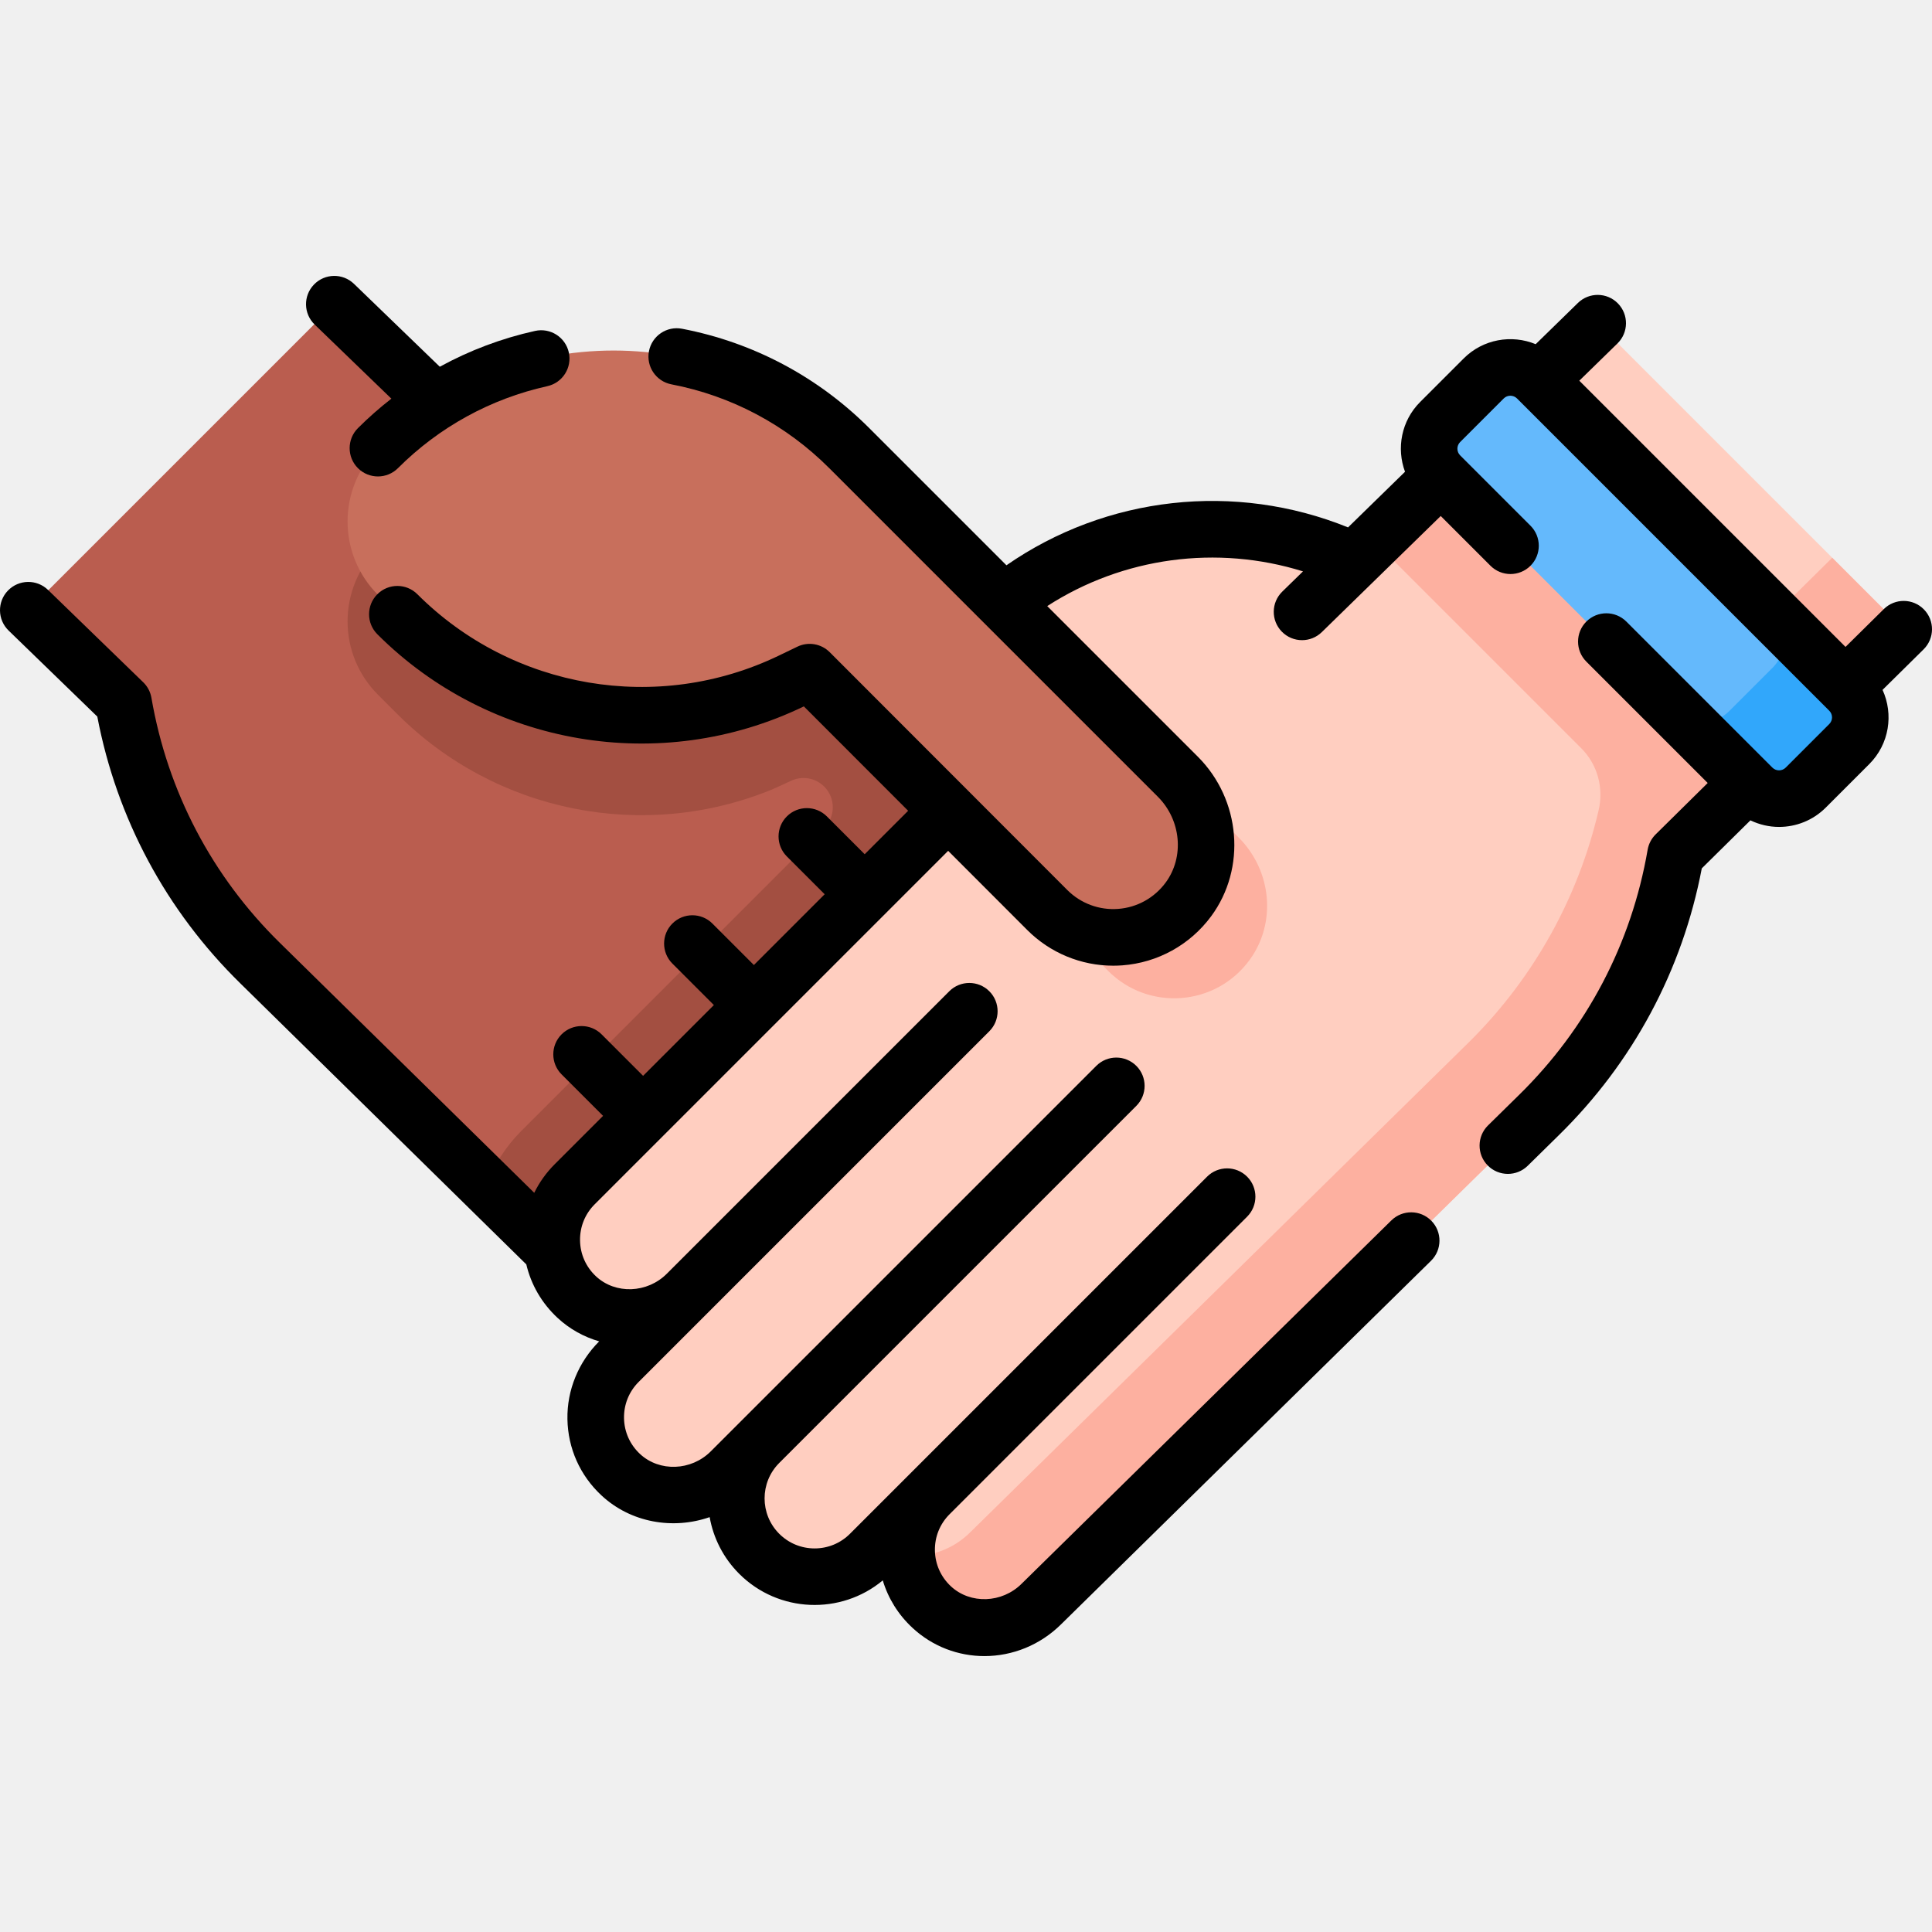
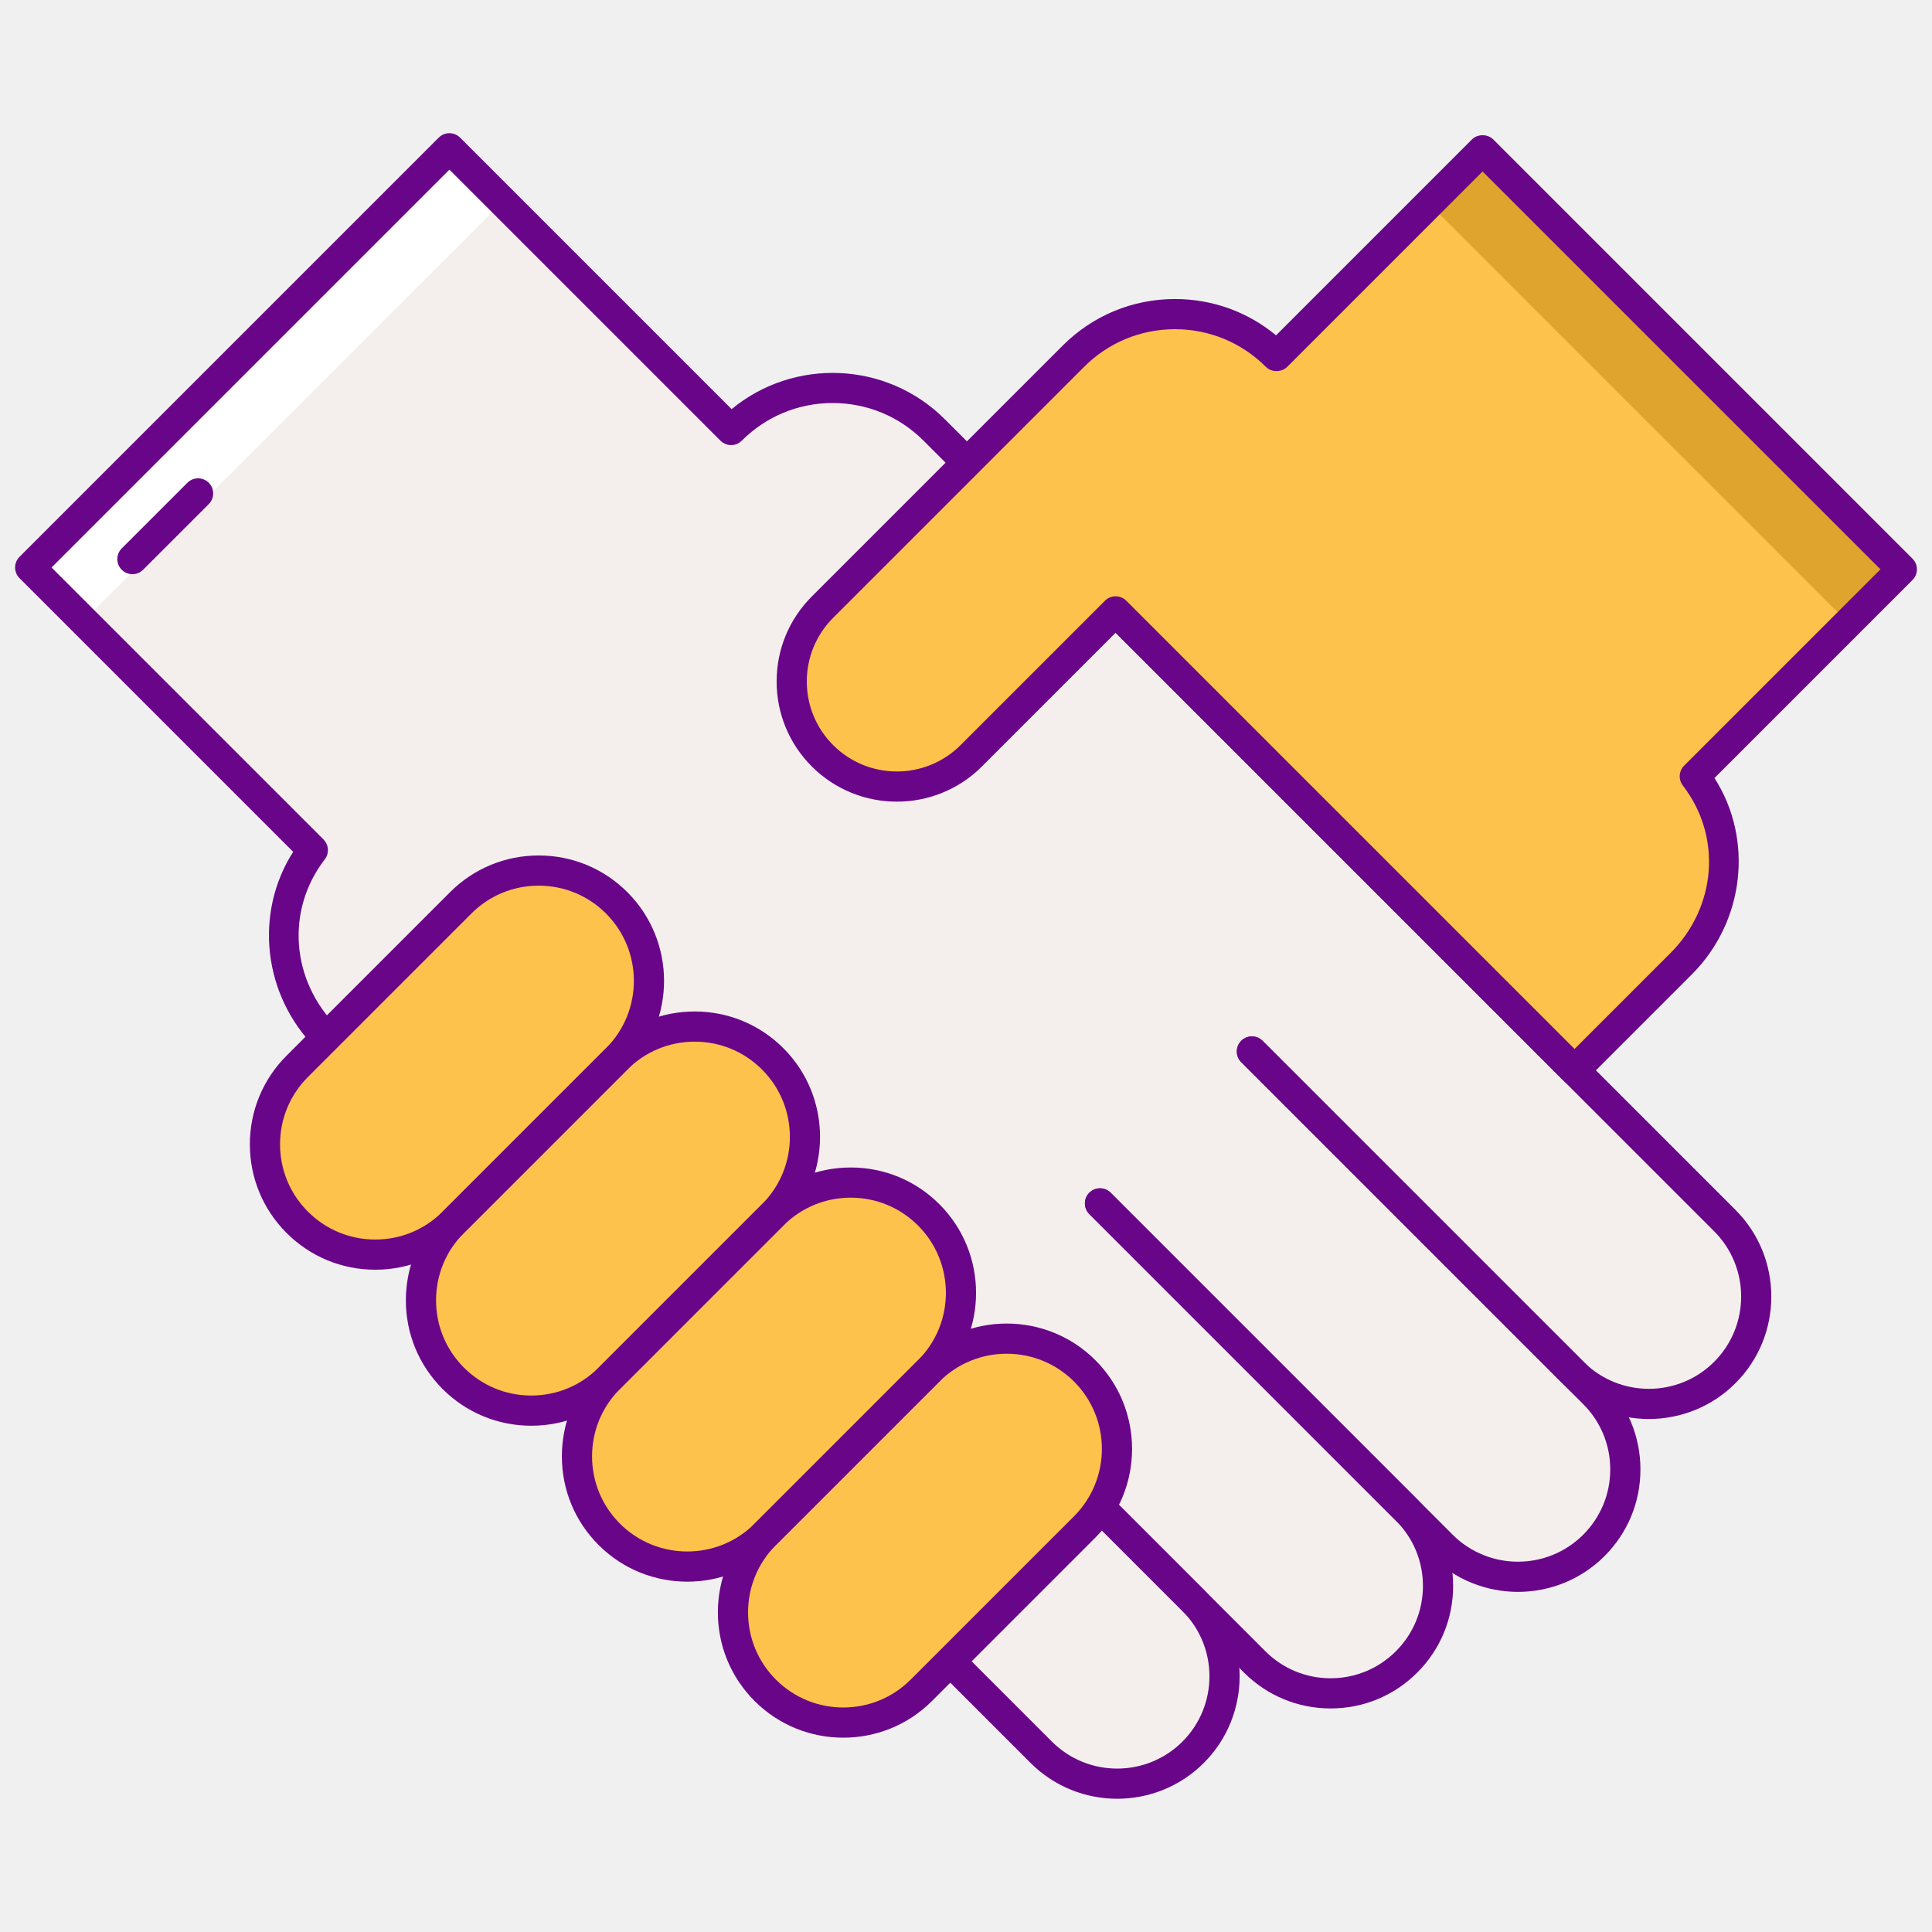
- <svg xmlns="http://www.w3.org/2000/svg" id="Capa_1" enable-background="new 0 0 512 512" height="512" viewBox="0 0 512 512" width="512">
-   <g>
-     <g>
-       <g>
-         <path d="m269.311 225.513-62.961 63.022c-10.678 10.704-28.401 9.413-37.404-2.793-7.318-9.922-5.924-23.804 2.793-32.521l63.969-63.969 23.107-23.107c34.492-34.492 90.415-34.492 124.907 0 10.734 10.734 10.734 28.137 0 38.872l-5.148 5.148c-27.489 27.489-69.354 34.592-104.371 17.708z" fill="#ffcec0" />
-       </g>
-       <g>
-         <path d="m32.728 186.192-25.228-24.473 81.097-81.097 54.197 52.343 65.676 24.615 115.999 115.999c8.286 8.286 8.107 21.841-.543 29.89-8.235 7.672-21.214 7.084-29.174-.876l18.06 18.06c8.286 8.286 8.107 21.828-.543 29.89-8.235 7.672-21.208 7.078-29.168-.882l-7.525-7.525c4.054 4.054 6.08 9.367 6.074 14.68.006 5.313-2.027 10.633-6.08 14.686-8.107 8.107-21.252 8.107-29.36 0l-15.786-15.786c8.286 8.286 8.107 21.841-.543 29.89-8.235 7.672-21.208 7.091-29.174-.876l-131.714-129.436c-.32-.307-.633-.62-.953-.94-18.516-18.515-30.856-42.325-35.312-68.162z" fill="#ba5d4f" />
-         <path d="m323.93 303.465c8.65-8.05 8.83-21.6.54-29.89l-116-115.99-65.68-24.62-9.07-8.76c-12.26 4.23-23.77 11.24-33.56 21.03-5.36 5.37-8.05 12.4-8.05 19.43 0 7.04 2.69 14.07 8.05 19.44l5.15 5.15c26.169 26.16 65.361 33.86 99.278 19.968.785-.321 2.949-1.321 5.062-2.31 2.96-1.385 6.47-.768 8.78 1.545 3.028 3.031 3.027 7.943-.003 10.972l-80.267 80.274c-4.12 4.11-7.27 9.06-9.3 14.43l71.84 70.6c7.97 7.96 20.94 8.54 29.18.87 8.65-8.05 8.83-21.6.54-29.89l15.79 15.79c8.11 8.1 21.25 8.1 29.36 0 4.05-4.06 6.08-9.38 6.08-14.69s-2.02-10.63-6.08-14.68l7.53 7.53c7.96 7.96 20.93 8.55 29.17.88 8.65-8.06 8.83-21.61.54-29.89l-18.06-18.06c7.96 7.961 20.94 8.551 29.18.871z" fill="#a34f41" />
-       </g>
-       <g>
-         <path d="m444.039 226.457 60.461-59.707-81.097-81.097-89.431 87.577-65.676 24.615-115.998 116c-8.286 8.286-8.107 21.841.543 29.89 8.235 7.672 21.214 7.084 29.174-.876l-18.06 18.06c-8.286 8.286-8.107 21.828.543 29.89 8.235 7.672 21.208 7.078 29.168-.882l7.525-7.525c-4.054 4.054-6.08 9.367-6.074 14.68-.006 5.313 2.027 10.633 6.08 14.686 8.107 8.107 21.253 8.107 29.36 0l15.786-15.786c-8.286 8.286-8.107 21.841.543 29.89 8.235 7.672 21.208 7.091 29.174-.876l131.714-129.436c.32-.307.633-.62.953-.94 18.516-18.516 30.855-42.326 35.312-68.163z" fill="#ffcec0" />
-         <path d="m485.56 147.815-26.341 26.019c-20.758-20.758-41.515-41.515-62.272-62.272l-32.654 31.977c18.258 18.258 36.516 36.516 54.773 54.773 4.326 4.326 5.997 10.598 4.556 16.544-.006.025-.012.05-.018.075-5.388 22.971-17.077 44.027-33.814 60.755-.32.32-.63.64-.95.94l-131.71 129.44c-4.57 4.56-10.78 6.7-16.8 6.25.39 4.99 2.58 9.86 6.56 13.56 8.23 7.67 21.21 7.09 29.17-.88l131.71-129.43c.32-.31.64-.63.96-.94 18.51-18.52 30.85-42.33 35.31-68.17l60.46-59.7z" fill="#fdb0a0" />
-         <g>
-           <path d="m331.08 254.505c-9 12.2-26.73 13.5-37.41 2.79l-42.39-42.43 17.02-17.02 26.08-9.77 33.91 33.91c8.71 8.72 10.11 22.6 2.79 32.52z" fill="#fdb0a0" />
-         </g>
-       </g>
-       <g>
-         <path d="m214.571 178.132 62.961 63.022c10.678 10.704 28.401 9.413 37.404-2.793 7.318-9.922 5.924-23.804-2.793-32.521l-63.969-63.969-23.107-23.107c-34.492-34.492-90.415-34.492-124.907 0-10.734 10.734-10.734 28.137 0 38.871l5.148 5.148c27.489 27.489 69.354 34.592 104.371 17.708z" fill="#c86f5c" />
-       </g>
-     </g>
-     <path d="m490.077 197.184-11.541 11.541c-3.905 3.905-10.237 3.905-14.142 0l-82.742-82.742c-3.905-3.905-3.905-10.237 0-14.142l11.541-11.541c3.905-3.905 10.237-3.905 14.142 0l82.742 82.742c3.905 3.905 3.905 10.237 0 14.142z" fill="#64b9fc" />
-     <path d="m490.08 197.185-11.54 11.54c-3.91 3.91-10.24 3.91-14.15 0l-20.27-20.27c3.91 3.9 10.24 3.9 14.14 0l11.54-11.54c3.79-3.79 3.91-9.85.36-13.78l19.92 19.91c3.9 3.9 3.9 10.23 0 14.14z" fill="#31a7fb" />
-     <g>
-       <path d="m103.716 105.647c-3.095 2.414-6.06 5.013-8.86 7.813-2.929 2.93-2.929 7.678 0 10.607 1.465 1.464 3.385 2.196 5.304 2.196s3.839-.732 5.304-2.196c10.886-10.887 24.572-18.399 39.578-21.726 4.044-.896 6.596-4.901 5.699-8.945-.896-4.043-4.898-6.595-8.945-5.699-8.878 1.968-17.366 5.172-25.247 9.49l-22.74-21.964c-2.978-2.878-7.727-2.797-10.604.185-2.878 2.979-2.795 7.727.185 10.604z" />
-       <path d="m158.788 355.474c-5.473 5.474-8.55 12.889-8.413 20.628.138 7.737 3.338 14.908 9.011 20.191 7.79 7.256 18.972 9.134 28.68 5.763.977 5.502 3.586 10.769 7.827 15.012 10.403 10.401 26.959 10.984 38.052 1.751 1.421 4.749 4.087 9.057 7.829 12.542 5.398 5.028 12.242 7.521 19.111 7.521 7.363-.001 14.756-2.864 20.429-8.537l97.919-96.219c2.954-2.903 2.996-7.651.093-10.606-2.903-2.953-7.652-2.994-10.606-.093l-97.966 96.265c-5.184 5.186-13.598 5.496-18.757.693-2.666-2.483-4.171-5.851-4.235-9.48-.064-3.634 1.314-7.049 3.884-9.617.372-.372 78.853-78.853 78.853-78.853 2.929-2.93 2.929-7.678 0-10.607-2.93-2.928-7.678-2.928-10.607 0l-94.634 94.634c-2.505 2.506-5.835 3.885-9.378 3.885s-6.873-1.379-9.378-3.884c-5.172-5.172-5.172-13.587 0-18.758.236-.236 94.634-94.634 94.634-94.634 2.929-2.93 2.929-7.678 0-10.607-2.93-2.928-7.678-2.928-10.607 0l-102.165 102.161c-5.184 5.186-13.599 5.496-18.756.692-2.667-2.484-4.171-5.851-4.235-9.481-.064-3.633 1.314-7.048 3.883-9.615l92.924-92.924c2.929-2.93 2.929-7.678 0-10.607-2.93-2.928-7.678-2.928-10.607 0 0 0-74.613 74.614-74.865 74.865-5.183 5.185-13.598 5.496-18.755.692-2.667-2.484-4.172-5.852-4.236-9.481-.064-3.633 1.314-7.048 3.884-9.616l93.67-93.67 20.952 20.972c6.073 6.088 14.274 9.466 22.804 9.466.799 0 1.601-.029 2.403-.089 9.377-.699 17.957-5.442 23.543-13.015 9.377-12.714 7.862-30.89-3.525-42.277l-39.918-39.917c20.123-12.981 44.987-16.299 67.779-9.198l-5.491 5.361c-2.964 2.894-3.021 7.643-.127 10.605 1.47 1.506 3.417 2.261 5.367 2.261 1.889 0 3.78-.71 5.238-2.134l31.513-30.769 13.183 13.183c2.929 2.929 7.678 2.93 10.606.001 2.93-2.929 2.93-7.678.001-10.606l-18.642-18.644c-.976-.975-.976-2.561 0-3.535l11.541-11.541c.975-.977 2.562-.975 3.534 0l82.742 82.742c.976.975.976 2.561 0 3.535l-11.54 11.541c-.975.975-2.563.975-3.536 0l-38.695-38.696c-2.93-2.927-7.678-2.929-10.607 0-2.929 2.93-2.929 7.678 0 10.607l32.165 32.165-13.796 13.622c-1.114 1.1-1.855 2.521-2.122 4.063-4.284 24.873-16.08 47.355-34.12 65.026l-8.177 8.035c-2.954 2.903-2.996 7.652-.093 10.606 1.469 1.494 3.408 2.243 5.35 2.243 1.897 0 3.797-.716 5.257-2.15l8.168-8.027c19.717-19.313 32.809-43.744 37.963-70.788l12.887-12.726c2.392 1.149 4.987 1.742 7.588 1.742 4.481 0 8.963-1.706 12.375-5.116l11.541-11.541c5.31-5.31 6.468-13.204 3.514-19.663l10.875-10.738c2.947-2.911 2.978-7.659.067-10.606-2.911-2.948-7.66-2.976-10.606-.067l-10.151 10.024-70.549-70.548 10.11-9.871c2.964-2.894 3.021-7.642.127-10.605-2.894-2.965-7.643-3.021-10.605-.127l-11.194 10.927c-6.346-2.624-13.931-1.366-19.08 3.783l-11.541 11.541c-4.99 4.991-6.314 12.265-4.005 18.485l-15.098 14.741c-29.96-12.132-64.034-8.341-90.528 10.044l-36.347-36.346c-13.612-13.613-30.767-22.721-49.611-26.338-4.07-.788-7.998 1.884-8.779 5.951-.781 4.068 1.884 7.999 5.951 8.779 15.886 3.05 30.351 10.731 41.832 22.214l87.075 87.075c6.186 6.186 7.071 15.973 2.061 22.766-2.986 4.05-7.573 6.587-12.585 6.96-5.022.38-9.925-1.454-13.478-5.016l-62.96-63.021c-2.255-2.256-5.689-2.842-8.563-1.455l-4.894 2.358c-32.104 15.481-70.608 8.947-95.809-16.255-2.929-2.929-7.678-2.93-10.606-.001-2.93 2.93-2.93 7.678-.001 10.606 29.707 29.708 75.089 37.409 112.931 19.161l.095-.045 27.637 27.664-11.515 11.515-10.023-10.023c-2.93-2.928-7.678-2.928-10.607 0-2.929 2.93-2.929 7.678 0 10.607l10.024 10.023-18.756 18.757-10.994-10.994c-2.93-2.928-7.678-2.928-10.607 0-2.929 2.93-2.929 7.678 0 10.607l10.994 10.994-18.756 18.757-10.995-10.995c-2.93-2.928-7.678-2.928-10.607 0-2.929 2.93-2.929 7.678 0 10.607l10.995 10.995-12.825 12.825c-2.248 2.248-4.061 4.803-5.416 7.567l-67.341-66.173c-18.031-17.661-29.827-40.144-34.111-65.018-.271-1.565-1.029-3.005-2.17-4.11l-25.233-24.474c-2.976-2.881-7.724-2.808-10.608.165-2.884 2.974-2.812 7.722.162 10.605l23.506 22.798c5.159 27.031 18.248 51.449 37.947 70.744l75.746 74.432c1.268 5.383 4.091 10.274 8.251 14.148 3.222 3 7.022 5.082 11.06 6.251z" />
-     </g>
+ <svg xmlns="http://www.w3.org/2000/svg" id="Layer_1" enable-background="new 0 0 256 256" height="512" viewBox="0 0 256 256" width="512">
+   <path d="m211.198 204.77c5.558-5.558 5.558-14.57 0-20.128l-2.78-2.78c5.559 5.559 14.571 5.558 20.129 0s5.558-14.57 0-20.129l-34.38-34.38-13.183-13.183-57.195-57.195c-7.432-7.431-19.48-7.431-26.912 0l-37.328-37.327-55.549 55.549 37.451 37.451c-5.733 7.434-5.021 17.998 1.823 24.842l93.974 93.974.72.72c5.558 5.558 14.57 5.558 20.128 0s5.558-14.57 0-20.128l8.154 8.154c5.558 5.558 14.57 5.558 20.128 0 5.559-5.559 5.559-14.571.001-20.129l4.69 4.69c5.559 5.558 14.57 5.558 20.129-.001z" fill="#f4efed" />
+   <path d="m-3.969 45.958h78.558v10h-78.558z" fill="#fff" transform="matrix(.707 -.707 .707 .707 -25.69 39.893)" />
+   <g fill="#690589">
+     <path d="m17.546 76.081c-.512 0-1.023-.195-1.414-.586-.781-.781-.781-2.047 0-2.828l8.7-8.7c.781-.781 2.047-.781 2.828 0s.781 2.047 0 2.828l-8.7 8.7c-.391.39-.902.586-1.414.586z" />
+     <path d="m201.134 210.931c-4.158 0-8.313-1.582-11.479-4.747l-45.313-45.313c-.781-.781-.781-2.047 0-2.828s2.047-.781 2.828 0l45.313 45.313c4.771 4.77 12.531 4.769 17.3 0 2.311-2.311 3.583-5.382 3.583-8.65s-1.272-6.339-3.583-8.65l-45.313-45.313c-.781-.781-.781-2.047 0-2.828s2.047-.781 2.828 0l45.313 45.313c3.066 3.066 4.755 7.143 4.755 11.479s-1.688 8.412-4.755 11.478c-3.164 3.164-7.321 4.746-11.477 4.746z" />
+     <path d="m176.314 226.378c-4.336 0-8.412-1.688-11.478-4.755l-40.623-40.623c-.781-.781-.781-2.047 0-2.828s2.047-.781 2.828 0l40.624 40.624c2.311 2.311 5.382 3.583 8.649 3.583s6.34-1.273 8.65-3.583c2.311-2.311 3.583-5.382 3.583-8.65s-1.272-6.339-3.583-8.65l-40.623-40.624c-.781-.781-.781-2.047 0-2.828s2.047-.781 2.828 0l40.623 40.624c3.066 3.066 4.755 7.142 4.755 11.478s-1.688 8.413-4.755 11.479-7.142 4.752-11.478 4.753z" />
+     <path d="m148.032 238.344c-4.157 0-8.313-1.582-11.479-4.747l-94.693-94.693c-7.033-7.033-8.198-17.933-3.012-26.03l-36.262-36.263c-.781-.781-.781-2.047 0-2.828l55.549-55.549c.781-.781 2.047-.781 2.828 0l35.98 35.98c8.253-6.823 20.537-6.376 28.26 1.348l104.758 104.758c6.329 6.329 6.329 16.628 0 22.957-6.328 6.33-16.629 6.33-22.957 0l-42.534-42.534c-.781-.781-.781-2.047 0-2.828s2.047-.781 2.828 0l42.534 42.534c4.77 4.77 12.531 4.77 17.301 0s4.77-12.531 0-17.301l-104.758-104.758c-3.217-3.216-7.493-4.988-12.042-4.988s-8.825 1.771-12.042 4.988c-.781.781-2.047.781-2.828 0l-35.914-35.913-52.721 52.72 36.037 36.037c.711.711.784 1.839.17 2.635-5.186 6.724-4.49 16.063 1.653 22.207l94.694 94.694c4.768 4.768 12.528 4.769 17.3 0 4.769-4.77 4.769-12.531 0-17.3l-32.469-32.47c-.781-.781-.781-2.047 0-2.828s2.047-.781 2.828 0l32.47 32.47c6.328 6.329 6.328 16.627 0 22.957-3.164 3.163-7.322 4.745-11.479 4.745z" />
  </g>
+   <path d="m39.388 141.291 21.656-21.656c5.708-5.708 14.964-5.708 20.672 0 5.708 5.708 5.708 14.963 0 20.672l-21.656 21.656c-5.708 5.708-14.964 5.708-20.672 0-5.708-5.708-5.708-14.964 0-20.672z" fill="#fcc24c" />
+   <path d="m60.06 161.963 21.656-21.656c5.708-5.708 14.964-5.708 20.672 0 5.708 5.708 5.708 14.964 0 20.672l-21.656 21.656c-5.708 5.708-14.964 5.708-20.672 0-5.708-5.708-5.708-14.964 0-20.672z" fill="#fcc24c" />
+   <path d="m80.732 182.635 21.656-21.656c5.708-5.708 14.964-5.708 20.672 0 5.708 5.708 5.708 14.964 0 20.672l-21.656 21.656c-5.708 5.708-14.964 5.708-20.672 0-5.708-5.709-5.708-14.964 0-20.672z" fill="#fcc24c" />
+   <path d="m101.404 203.307 21.656-21.656c5.708-5.708 14.963-5.708 20.672 0 5.708 5.708 5.708 14.964 0 20.672l-21.656 21.656c-5.708 5.708-14.964 5.708-20.672 0-5.708-5.709-5.708-14.964 0-20.672z" fill="#fcc24c" />
+   <path d="m49.725 168.244c-4.439 0-8.611-1.729-11.75-4.867s-4.867-7.312-4.867-11.75 1.729-8.611 4.867-11.75l21.656-21.656c3.139-3.139 7.312-4.867 11.75-4.867s8.611 1.729 11.75 4.867c6.479 6.479 6.479 17.021 0 23.5l-21.656 21.656c-3.139 3.139-7.312 4.867-11.75 4.867zm21.656-50.89c-3.37 0-6.539 1.312-8.922 3.695l-21.656 21.656c-2.383 2.383-3.695 5.552-3.695 8.922s1.312 6.539 3.695 8.922 5.552 3.695 8.922 3.695 6.538-1.312 8.922-3.695l21.656-21.656c4.919-4.919 4.919-12.924 0-17.844-2.384-2.383-5.552-3.695-8.922-3.695zm-31.992 23.937h.01z" fill="#690589" />
+   <path d="m70.396 188.916c-4.439 0-8.611-1.729-11.75-4.867s-4.867-7.311-4.867-11.75c0-4.438 1.729-8.611 4.867-11.75l21.656-21.656c3.139-3.139 7.312-4.867 11.75-4.867s8.611 1.729 11.75 4.867c6.479 6.479 6.479 17.021 0 23.5l-21.656 21.656c-3.138 3.139-7.311 4.867-11.75 4.867zm21.657-50.891c-3.37 0-6.539 1.312-8.922 3.695l-21.656 21.656c-2.383 2.383-3.695 5.552-3.695 8.922s1.312 6.539 3.695 8.921c2.383 2.383 5.552 3.696 8.922 3.696s6.538-1.312 8.922-3.695l21.656-21.656c4.919-4.919 4.919-12.924 0-17.844-2.384-2.382-5.552-3.695-8.922-3.695zm-31.992 23.938h.01z" fill="#690589" />
+   <path d="m91.068 209.58c-4.256 0-8.511-1.619-11.75-4.859-3.139-3.138-4.867-7.312-4.867-11.75s1.729-8.611 4.867-11.75l21.656-21.656c3.139-3.139 7.312-4.867 11.75-4.867s8.611 1.729 11.75 4.867c6.479 6.479 6.479 17.021 0 23.5l-21.656 21.657c-3.239 3.238-7.496 4.858-11.75 4.858zm21.657-50.883c-3.37 0-6.539 1.312-8.922 3.695l-21.656 21.656c-2.383 2.383-3.695 5.552-3.695 8.922 0 3.371 1.312 6.539 3.695 8.922 4.918 4.918 12.924 4.919 17.844 0l21.656-21.656c4.919-4.919 4.919-12.924 0-17.844-2.384-2.382-5.552-3.695-8.922-3.695zm-31.993 23.938h.01z" fill="#690589" />
+   <path d="m111.74 230.252c-4.256 0-8.511-1.619-11.75-4.859-3.139-3.138-4.867-7.312-4.867-11.75 0-4.439 1.729-8.612 4.867-11.75l21.656-21.657c6.479-6.478 17.021-6.479 23.5 0s6.479 17.022 0 23.5l-21.656 21.657c-3.239 3.239-7.496 4.859-11.75 4.859zm21.656-50.877c-3.231 0-6.462 1.229-8.922 3.689l-21.656 21.657c-2.383 2.383-3.695 5.551-3.695 8.921s1.312 6.539 3.695 8.922c4.918 4.918 12.924 4.919 17.844 0l21.656-21.656c4.919-4.919 4.919-12.924 0-17.844-2.46-2.459-5.691-3.689-8.922-3.689zm-31.992 23.932h.01z" fill="#690589" />
+   <path d="m147.826 81.013-19.136 19.136c-5.441 5.441-14.262 5.441-19.703 0-5.441-5.441-5.441-14.262 0-19.703l33.249-33.249c7.432-7.431 19.48-7.431 26.912 0l27.303-27.303 55.549 55.549-27.426 27.426c5.733 7.434 5.021 17.998-1.823 24.842l-14.113 14.113z" fill="#fcc24c" />
+   <path d="m215.69 11.925h10v78.558h-10z" fill="#dea42e" transform="matrix(.707 -.707 .707 .707 28.432 171.049)" />
+   <path d="m208.638 143.824c-.512 0-1.023-.195-1.414-.586l-59.397-59.396-17.722 17.722c-6.213 6.212-16.322 6.211-22.531 0-3.01-3.009-4.667-7.01-4.667-11.266s1.657-8.257 4.667-11.266l33.249-33.249c3.972-3.972 9.252-6.16 14.87-6.16 4.945 0 9.63 1.695 13.39 4.811l25.955-25.955c.75-.75 2.078-.75 2.828 0l55.549 55.549c.781.781.781 2.047 0 2.828l-26.238 26.239c5.188 8.097 4.022 18.997-3.012 26.03l-14.112 14.112c-.392.392-.904.587-1.415.587zm-60.812-64.811c.53 0 1.039.211 1.414.586l59.397 59.396 12.698-12.698c6.144-6.144 6.839-15.483 1.653-22.207-.614-.796-.541-1.925.17-2.636l26.013-26.013-52.721-52.72-25.889 25.889c-.75.75-2.078.75-2.828 0-3.217-3.216-7.493-4.988-12.042-4.988-4.55 0-8.826 1.771-12.042 4.988l-33.248 33.25c-2.254 2.254-3.495 5.25-3.495 8.438s1.241 6.184 3.495 8.437c4.652 4.653 12.223 4.653 16.875 0l19.136-19.136c.375-.375.884-.586 1.414-.586z" fill="#690589" />
</svg>
